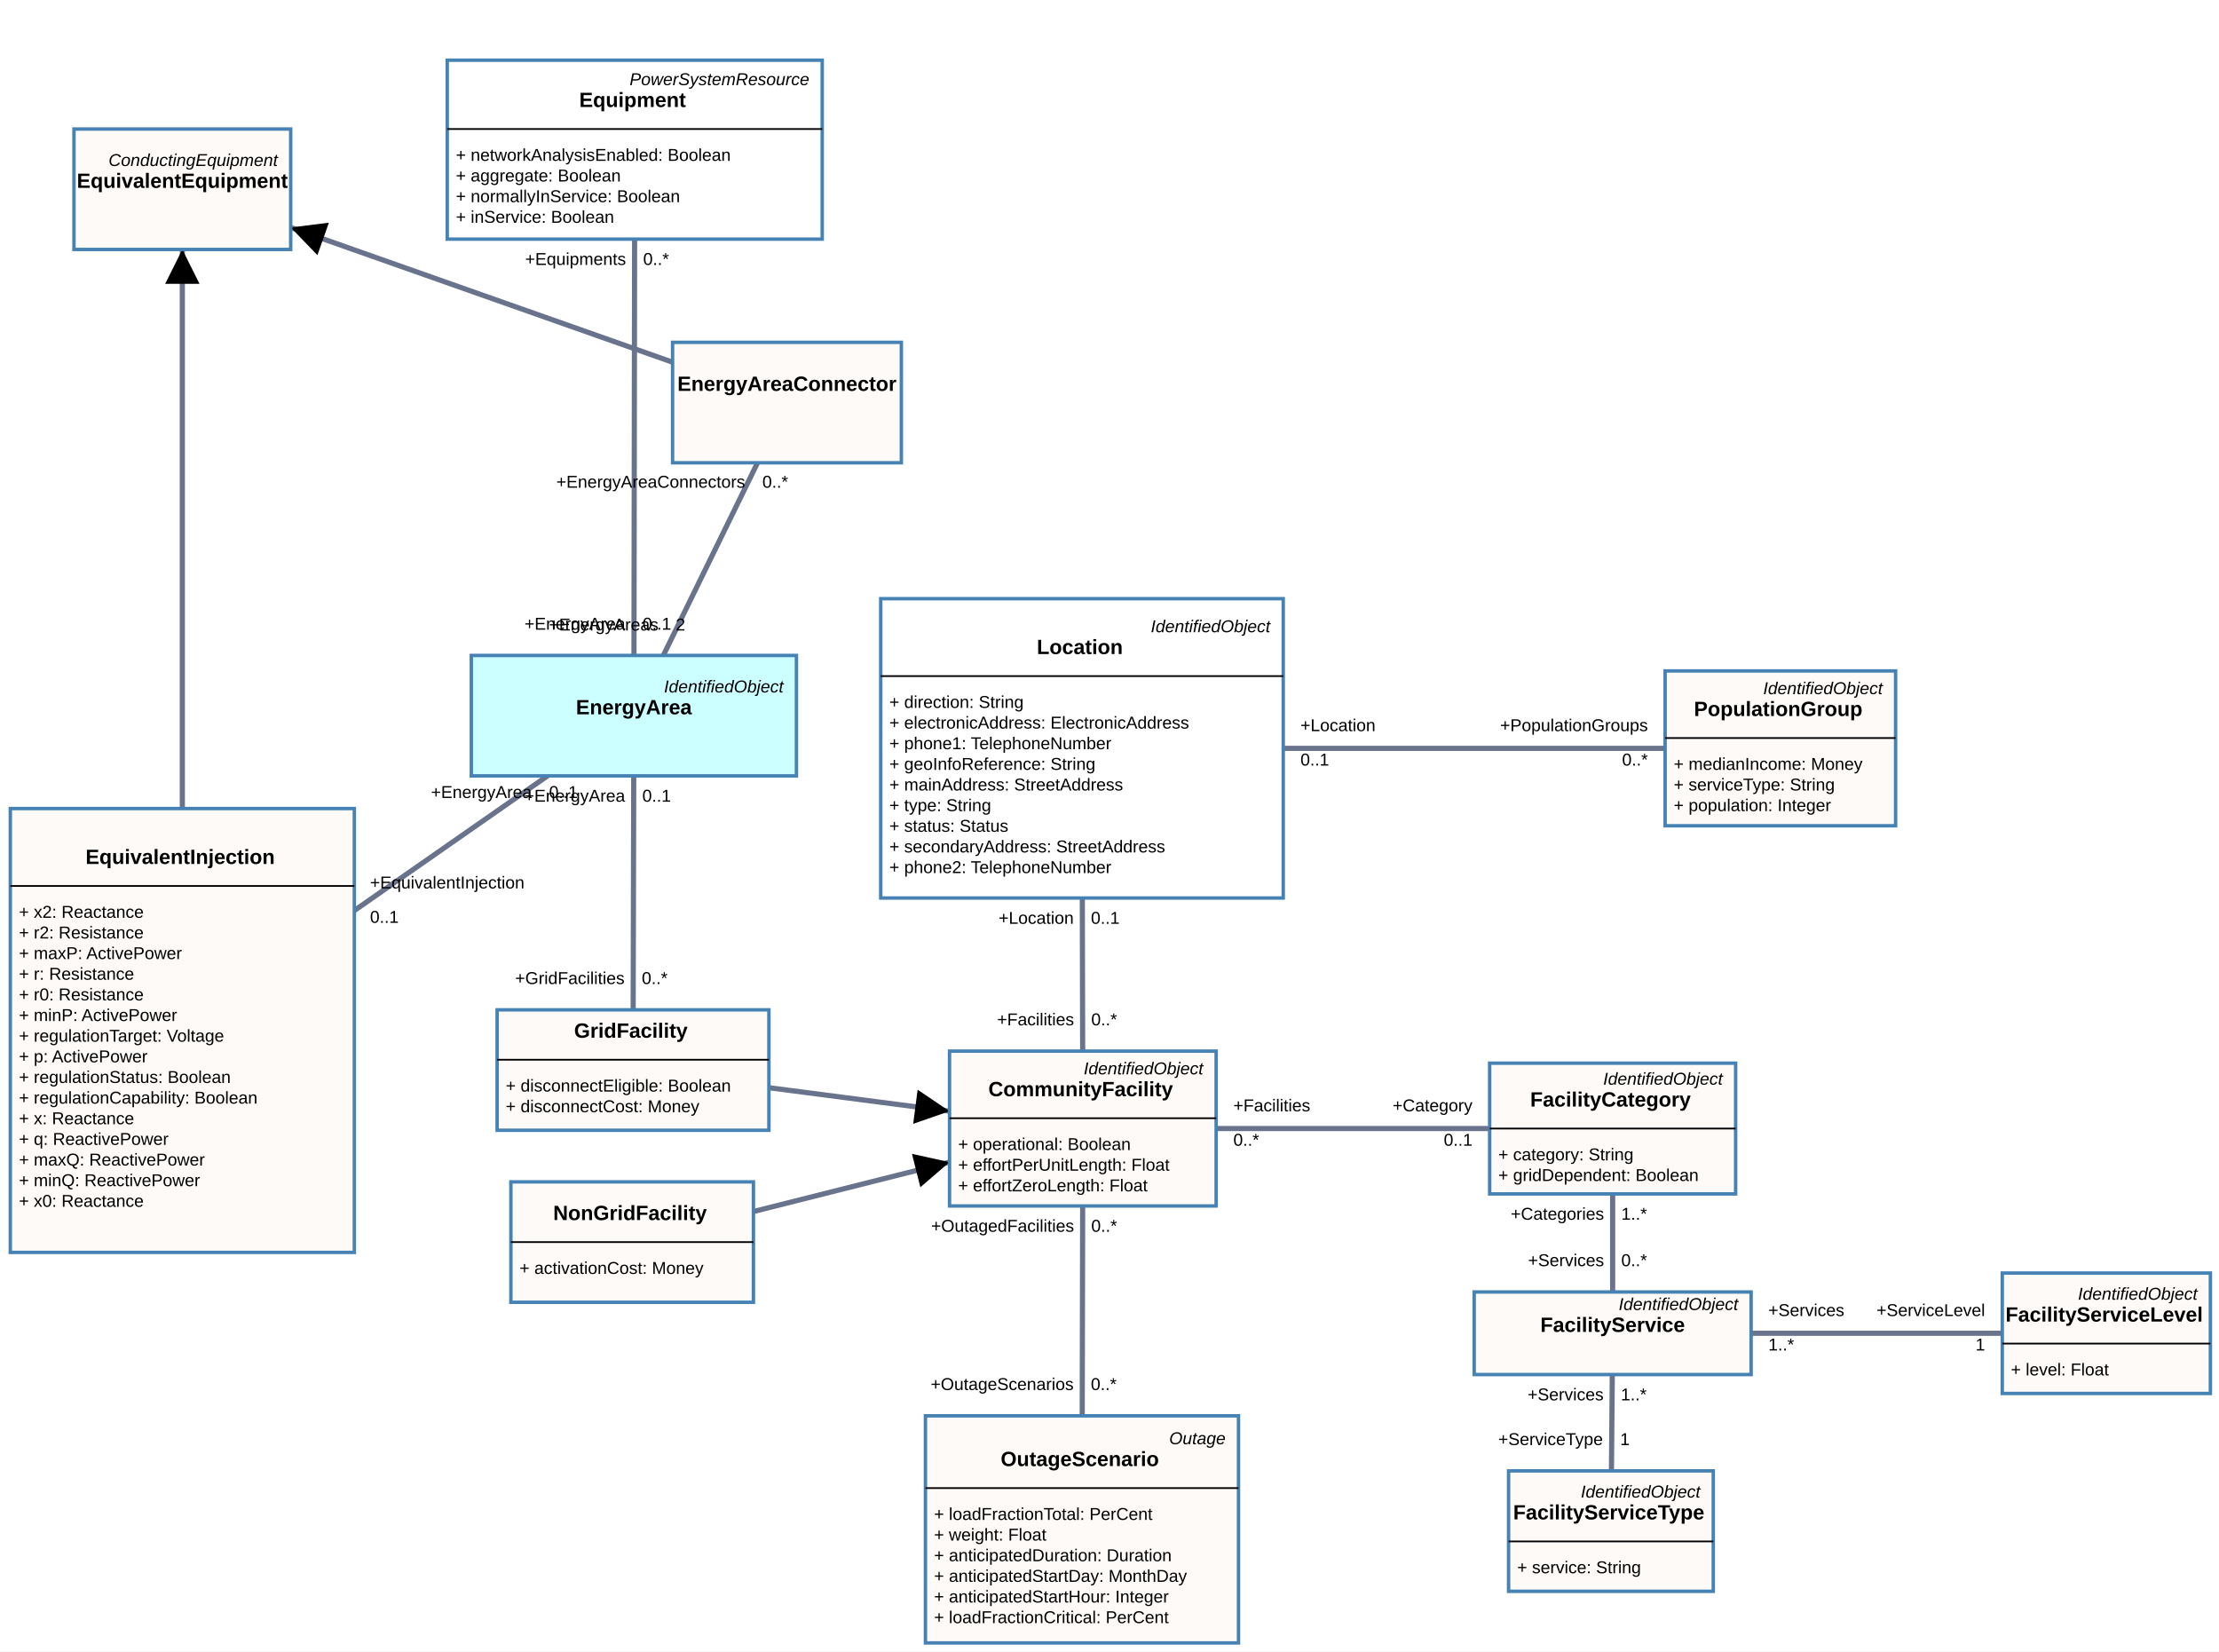
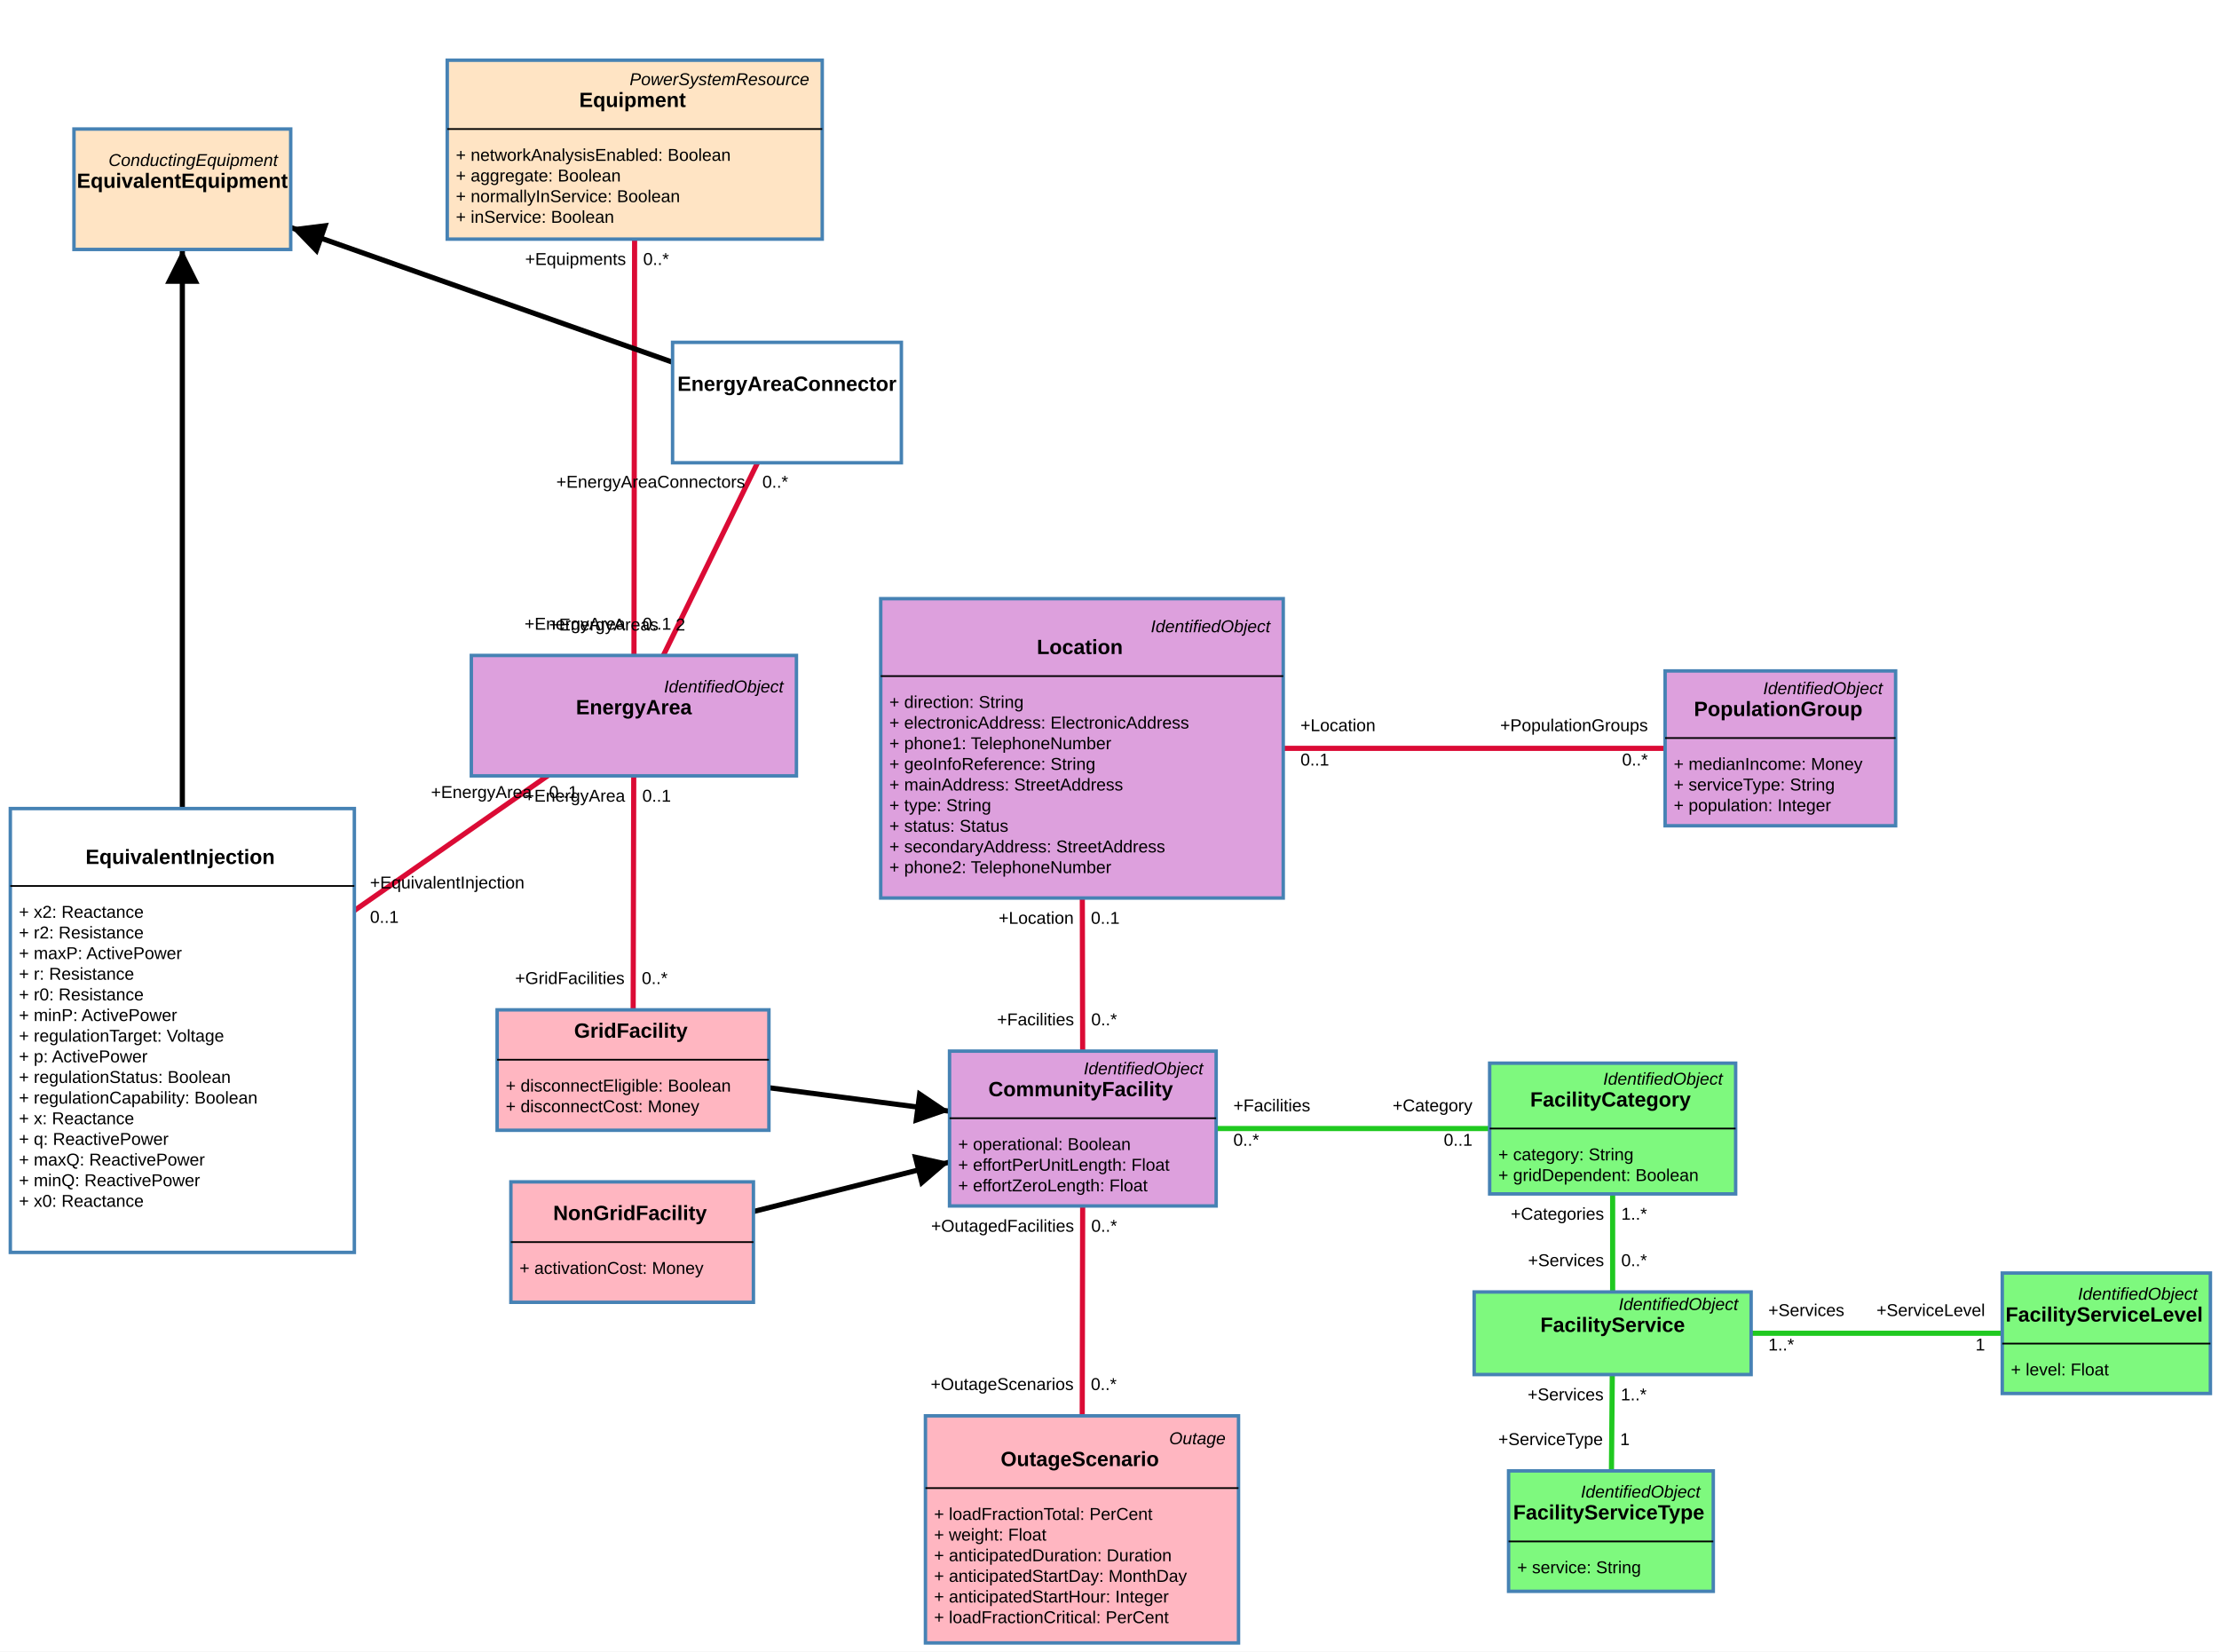
<svg xmlns="http://www.w3.org/2000/svg" width="1290" height="960" style="-webkit-tap-highlight-color: rgba(0, 0, 0, 0);">
  <rect width="100%" height="100%" fill="white" />
  <g class="zoom-group">
    <defs>
      <marker id="arrowhead" viewBox="-0 -5 10 10" refX="5" refY="0" orient="auto" markerWidth="10" markerHeight="10" xoverflow="visible">
        <path d="M 0,-5 L 10 ,0 L 0,5" fill="black" style="stroke: none;" />
      </marker>
    </defs>
-     <line class="link" x1="106" y1="599" x2="106" y2="110" stroke="#69738c" stroke-width="3" marker-end="url(#arrowhead)" />
-     <line class="link" x1="367.5" y1="722" x2="629.5" y2="656" stroke="#69738c" stroke-width="3" marker-end="url(#arrowhead)" />
-     <line class="link" x1="368" y1="622" x2="629.5" y2="656" stroke="#69738c" stroke-width="3" marker-end="url(#arrowhead)" />
-     <line class="link" x1="629" y1="435" x2="629.5" y2="656" stroke="#69738c" stroke-width="3" />
-     <line class="link" x1="1035" y1="435" x2="629" y2="435" stroke="#69738c" stroke-width="3" />
-     <line class="link" x1="629.5" y1="656" x2="937.5" y2="656" stroke="#69738c" stroke-width="3" />
-     <line class="link" x1="629" y1="889" x2="629.5" y2="656" stroke="#69738c" stroke-width="3" />
-     <line class="link" x1="937.5" y1="775" x2="937.5" y2="656" stroke="#69738c" stroke-width="3" />
-     <line class="link" x1="937.5" y1="775" x2="936.5" y2="890" stroke="#69738c" stroke-width="3" />
-     <line class="link" x1="1224.5" y1="775" x2="937.5" y2="775" stroke="#69738c" stroke-width="3" />
-     <line class="link" x1="368" y1="622" x2="368.5" y2="416" stroke="#69738c" stroke-width="3" />
-     <line class="link" x1="368.5" y1="416" x2="457.5" y2="234" stroke="#69738c" stroke-width="3" />
-     <line class="link" x1="368.5" y1="416" x2="369" y2="87" stroke="#69738c" stroke-width="3" />
-     <line class="link" x1="368.5" y1="416" x2="106" y2="599" stroke="#69738c" stroke-width="3" />
-     <line class="link" x1="457.5" y1="234" x2="106" y2="110" stroke="#69738c" stroke-width="3" marker-end="url(#arrowhead)" />
-     <line class="arrow" x2="106" y2="155" x1="106" y1="599" stroke="#69738c" stroke-width="2" marker-end="url(#arrowhead)" />
-     <line class="arrow" x2="542.303" y2="677.966" x1="367.5" y1="722" stroke="#69738c" stroke-width="2" marker-end="url(#arrowhead)" />
-     <line class="arrow" x2="542.083" y2="644.634" x1="368" y1="622" stroke="#69738c" stroke-width="2" marker-end="url(#arrowhead)" />
-     <line class="arrow" x2="178.43" y2="135.552" x1="457.5" y1="234" stroke="#69738c" stroke-width="2" marker-end="url(#arrowhead)" />
+     <line class="link" x1="106" y1="599" x2="106" y2="110" stroke="#000000" stroke-width="3" marker-end="url(#arrowhead)" />
+     <line class="link" x1="367.5" y1="722" x2="629.5" y2="656" stroke="#000000" stroke-width="3" marker-end="url(#arrowhead)" />
+     <line class="link" x1="368" y1="622" x2="629.5" y2="656" stroke="#000000" stroke-width="3" marker-end="url(#arrowhead)" />
+     <line class="link" x1="629" y1="435" x2="629.5" y2="656" stroke="#DB0B35" stroke-width="3" />
+     <line class="link" x1="1035" y1="435" x2="629" y2="435" stroke="#DB0B35" stroke-width="3" />
+     <line class="link" x1="629.5" y1="656" x2="937.5" y2="656" stroke="#20C920" stroke-width="3" />
+     <line class="link" x1="629" y1="889" x2="629.5" y2="656" stroke="#DB0B35" stroke-width="3" />
+     <line class="link" x1="937.5" y1="775" x2="937.5" y2="656" stroke="#20C920" stroke-width="3" />
+     <line class="link" x1="937.5" y1="775" x2="936.5" y2="890" stroke="#20C920" stroke-width="3" />
+     <line class="link" x1="1224.5" y1="775" x2="937.5" y2="775" stroke="#20C920" stroke-width="3" />
+     <line class="link" x1="368" y1="622" x2="368.5" y2="416" stroke="#DB0B35" stroke-width="3" />
+     <line class="link" x1="368.5" y1="416" x2="457.5" y2="234" stroke="#DB0B35" stroke-width="3" />
+     <line class="link" x1="368.5" y1="416" x2="369" y2="87" stroke="#DB0B35" stroke-width="3" />
+     <line class="link" x1="368.5" y1="416" x2="106" y2="599" stroke="#DB0B35" stroke-width="3" />
+     <line class="link" x1="457.5" y1="234" x2="106" y2="110" stroke="#000000" stroke-width="3" marker-end="url(#arrowhead)" />
+     <line class="arrow" x2="106" y2="155" x1="106" y1="599" stroke="#000000" stroke-width="2" marker-end="url(#arrowhead)" />
+     <line class="arrow" x2="542.303" y2="677.966" x1="367.5" y1="722" stroke="#000000" stroke-width="2" marker-end="url(#arrowhead)" />
+     <line class="arrow" x2="542.083" y2="644.634" x1="368" y1="622" stroke="#000000" stroke-width="2" marker-end="url(#arrowhead)" />
+     <line class="arrow" x2="178.43" y2="135.552" x1="457.5" y1="234" stroke="#000000" stroke-width="2" marker-end="url(#arrowhead)" />
    <g class="draggable" transform="translate(260, 35)">
-       <rect class="box" width="218" height="104" style="fill: #ffffff; stroke: steelblue; stroke-width: 2px; cursor: move;" />
+       <rect class="box" width="218" height="104" style="fill: #FFE4C4; stroke: steelblue; stroke-width: 2px; cursor: move;" />
      <text x="0" y="0" text-anchor="start" font-size="10px">
        <tspan x="213" y="11" dy=".35em" text-anchor="end" style="font-family: Arial, sans-serif; font-weight: 400; font-style: italic; fill: black; font-size: 10px; pointer-events: none;">PowerSystemResource</tspan>
        <tspan x="109" y="23" dy=".35em" text-anchor="middle" style="font-family: Arial, sans-serif; font-weight: 700; font-style: normal; fill: black; font-size: 12px; pointer-events: none;">Equipment</tspan>
        <tspan x="5" y="55" dy=".35em" text-anchor="start" style="font-family: Arial, sans-serif; font-weight: 400; font-style: normal; fill: black; font-size: 10px; pointer-events: none;">+   networkAnalysisEnabled: Boolean</tspan>
        <tspan x="5" y="67" dy=".35em" text-anchor="start" style="font-family: Arial, sans-serif; font-weight: 400; font-style: normal; fill: black; font-size: 10px; pointer-events: none;">+   aggregate: Boolean</tspan>
        <tspan x="5" y="79" dy=".35em" text-anchor="start" style="font-family: Arial, sans-serif; font-weight: 400; font-style: normal; fill: black; font-size: 10px; pointer-events: none;">+   normallyInService: Boolean</tspan>
        <tspan x="5" y="91" dy=".35em" text-anchor="start" style="font-family: Arial, sans-serif; font-weight: 400; font-style: normal; fill: black; font-size: 10px; pointer-events: none;">+   inService: Boolean</tspan>
      </text>
      <line x1="0" x2="218" y1="40" y2="40" stroke="black" stroke-width="1" />
    </g>
    <g class="draggable" transform="translate(274, 381)">
-       <rect class="box" width="189" height="70" style="fill: #ccffff; stroke: steelblue; stroke-width: 2px; cursor: move;" />
+       <rect class="box" width="189" height="70" style="fill: #DDA0DD; stroke: steelblue; stroke-width: 2px; cursor: move;" />
      <text x="0" y="0" text-anchor="start" font-size="10px">
        <tspan x="184" y="18" dy=".35em" text-anchor="end" style="font-family: Arial, sans-serif; font-weight: 400; font-style: italic; fill: black; font-size: 10px; pointer-events: none;">IdentifiedObject</tspan>
        <tspan x="94.5" y="30" dy=".35em" text-anchor="middle" style="font-family: Arial, sans-serif; font-weight: 700; font-style: normal; fill: black; font-size: 12px; pointer-events: none;">EnergyArea</tspan>
      </text>
    </g>
    <g class="draggable" transform="translate(43, 75)">
-       <rect class="box" width="126" height="70" style="fill: #fdfaf7; stroke: steelblue; stroke-width: 2px; cursor: move;" />
+       <rect class="box" width="126" height="70" style="fill: #FFE4C4; stroke: steelblue; stroke-width: 2px; cursor: move;" />
      <text x="0" y="0" text-anchor="start" font-size="10px">
        <tspan x="121" y="18" dy=".35em" text-anchor="end" style="font-family: Arial, sans-serif; font-weight: 400; font-style: italic; fill: black; font-size: 10px; pointer-events: none;">ConductingEquipment</tspan>
        <tspan x="63" y="30" dy=".35em" text-anchor="middle" style="font-family: Arial, sans-serif; font-weight: 700; font-style: normal; fill: black; font-size: 12px; pointer-events: none;">EquivalentEquipment</tspan>
      </text>
    </g>
    <g class="draggable" transform="translate(6, 470)">
-       <rect class="box" width="200" height="258" style="fill: #fdfaf7; stroke: steelblue; stroke-width: 2px; cursor: move;" />
+       <rect class="box" width="200" height="258" style="fill: #FFFFFF; stroke: steelblue; stroke-width: 2px; cursor: move;" />
      <text x="0" y="0" text-anchor="start" font-size="10px">
        <tspan x="100" y="28" dy=".35em" text-anchor="middle" style="font-family: Arial, sans-serif; font-weight: 700; font-style: normal; fill: black; font-size: 12px; pointer-events: none;">EquivalentInjection</tspan>
        <tspan x="5" y="60" dy=".35em" text-anchor="start" style="font-family: Arial, sans-serif; font-weight: 400; font-style: normal; fill: black; font-size: 10px; pointer-events: none;">+   x2: Reactance</tspan>
        <tspan x="5" y="72" dy=".35em" text-anchor="start" style="font-family: Arial, sans-serif; font-weight: 400; font-style: normal; fill: black; font-size: 10px; pointer-events: none;">+   r2: Resistance</tspan>
        <tspan x="5" y="84" dy=".35em" text-anchor="start" style="font-family: Arial, sans-serif; font-weight: 400; font-style: normal; fill: black; font-size: 10px; pointer-events: none;">+   maxP: ActivePower</tspan>
        <tspan x="5" y="96" dy=".35em" text-anchor="start" style="font-family: Arial, sans-serif; font-weight: 400; font-style: normal; fill: black; font-size: 10px; pointer-events: none;">+   r: Resistance</tspan>
        <tspan x="5" y="108" dy=".35em" text-anchor="start" style="font-family: Arial, sans-serif; font-weight: 400; font-style: normal; fill: black; font-size: 10px; pointer-events: none;">+   r0: Resistance</tspan>
        <tspan x="5" y="120" dy=".35em" text-anchor="start" style="font-family: Arial, sans-serif; font-weight: 400; font-style: normal; fill: black; font-size: 10px; pointer-events: none;">+   minP: ActivePower</tspan>
        <tspan x="5" y="132" dy=".35em" text-anchor="start" style="font-family: Arial, sans-serif; font-weight: 400; font-style: normal; fill: black; font-size: 10px; pointer-events: none;">+   regulationTarget: Voltage</tspan>
        <tspan x="5" y="144" dy=".35em" text-anchor="start" style="font-family: Arial, sans-serif; font-weight: 400; font-style: normal; fill: black; font-size: 10px; pointer-events: none;">+   p: ActivePower</tspan>
        <tspan x="5" y="156" dy=".35em" text-anchor="start" style="font-family: Arial, sans-serif; font-weight: 400; font-style: normal; fill: black; font-size: 10px; pointer-events: none;">+   regulationStatus: Boolean</tspan>
        <tspan x="5" y="168" dy=".35em" text-anchor="start" style="font-family: Arial, sans-serif; font-weight: 400; font-style: normal; fill: black; font-size: 10px; pointer-events: none;">+   regulationCapability: Boolean</tspan>
        <tspan x="5" y="180" dy=".35em" text-anchor="start" style="font-family: Arial, sans-serif; font-weight: 400; font-style: normal; fill: black; font-size: 10px; pointer-events: none;">+   x: Reactance</tspan>
        <tspan x="5" y="192" dy=".35em" text-anchor="start" style="font-family: Arial, sans-serif; font-weight: 400; font-style: normal; fill: black; font-size: 10px; pointer-events: none;">+   q: ReactivePower</tspan>
        <tspan x="5" y="204" dy=".35em" text-anchor="start" style="font-family: Arial, sans-serif; font-weight: 400; font-style: normal; fill: black; font-size: 10px; pointer-events: none;">+   maxQ: ReactivePower</tspan>
        <tspan x="5" y="216" dy=".35em" text-anchor="start" style="font-family: Arial, sans-serif; font-weight: 400; font-style: normal; fill: black; font-size: 10px; pointer-events: none;">+   minQ: ReactivePower</tspan>
        <tspan x="5" y="228" dy=".35em" text-anchor="start" style="font-family: Arial, sans-serif; font-weight: 400; font-style: normal; fill: black; font-size: 10px; pointer-events: none;">+   x0: Reactance</tspan>
      </text>
      <line x1="0" x2="200" y1="45" y2="45" stroke="black" stroke-width="1" />
    </g>
    <g class="draggable" transform="translate(512, 348)">
-       <rect class="box" width="234" height="174" style="fill: #ffffff; stroke: steelblue; stroke-width: 2px; cursor: move;" />
+       <rect class="box" width="234" height="174" style="fill: #DDA0DD; stroke: steelblue; stroke-width: 2px; cursor: move;" />
      <text x="0" y="0" text-anchor="start" font-size="10px">
        <tspan x="229" y="16" dy=".35em" text-anchor="end" style="font-family: Arial, sans-serif; font-weight: 400; font-style: italic; fill: black; font-size: 10px; pointer-events: none;">IdentifiedObject</tspan>
        <tspan x="117" y="28" dy=".35em" text-anchor="middle" style="font-family: Arial, sans-serif; font-weight: 700; font-style: normal; fill: black; font-size: 12px; pointer-events: none;">Location</tspan>
        <tspan x="5" y="60" dy=".35em" text-anchor="start" style="font-family: Arial, sans-serif; font-weight: 400; font-style: normal; fill: black; font-size: 10px; pointer-events: none;">+   direction: String</tspan>
        <tspan x="5" y="72" dy=".35em" text-anchor="start" style="font-family: Arial, sans-serif; font-weight: 400; font-style: normal; fill: black; font-size: 10px; pointer-events: none;">+   electronicAddress: ElectronicAddress</tspan>
        <tspan x="5" y="84" dy=".35em" text-anchor="start" style="font-family: Arial, sans-serif; font-weight: 400; font-style: normal; fill: black; font-size: 10px; pointer-events: none;">+   phone1: TelephoneNumber</tspan>
        <tspan x="5" y="96" dy=".35em" text-anchor="start" style="font-family: Arial, sans-serif; font-weight: 400; font-style: normal; fill: black; font-size: 10px; pointer-events: none;">+   geoInfoReference: String</tspan>
        <tspan x="5" y="108" dy=".35em" text-anchor="start" style="font-family: Arial, sans-serif; font-weight: 400; font-style: normal; fill: black; font-size: 10px; pointer-events: none;">+   mainAddress: StreetAddress</tspan>
        <tspan x="5" y="120" dy=".35em" text-anchor="start" style="font-family: Arial, sans-serif; font-weight: 400; font-style: normal; fill: black; font-size: 10px; pointer-events: none;">+   type: String</tspan>
        <tspan x="5" y="132" dy=".35em" text-anchor="start" style="font-family: Arial, sans-serif; font-weight: 400; font-style: normal; fill: black; font-size: 10px; pointer-events: none;">+   status: Status</tspan>
        <tspan x="5" y="144" dy=".35em" text-anchor="start" style="font-family: Arial, sans-serif; font-weight: 400; font-style: normal; fill: black; font-size: 10px; pointer-events: none;">+   secondaryAddress: StreetAddress</tspan>
        <tspan x="5" y="156" dy=".35em" text-anchor="start" style="font-family: Arial, sans-serif; font-weight: 400; font-style: normal; fill: black; font-size: 10px; pointer-events: none;">+   phone2: TelephoneNumber</tspan>
      </text>
      <line x1="0" x2="234" y1="45" y2="45" stroke="black" stroke-width="1" />
    </g>
    <g class="draggable" transform="translate(538, 823)">
-       <rect class="box" width="182" height="132" style="fill: #fdfaf7; stroke: steelblue; stroke-width: 2px; cursor: move;" />
+       <rect class="box" width="182" height="132" style="fill: #FFB6C1; stroke: steelblue; stroke-width: 2px; cursor: move;" />
      <text x="0" y="0" text-anchor="start" font-size="10px">
        <tspan x="177" y="13" dy=".35em" text-anchor="end" style="font-family: Arial, sans-serif; font-weight: 400; font-style: italic; fill: black; font-size: 10px; pointer-events: none;">Outage</tspan>
        <tspan x="91" y="25" dy=".35em" text-anchor="middle" style="font-family: Arial, sans-serif; font-weight: 700; font-style: normal; fill: black; font-size: 12px; pointer-events: none;">OutageScenario</tspan>
        <tspan x="5" y="57" dy=".35em" text-anchor="start" style="font-family: Arial, sans-serif; font-weight: 400; font-style: normal; fill: black; font-size: 10px; pointer-events: none;">+   loadFractionTotal: PerCent</tspan>
        <tspan x="5" y="69" dy=".35em" text-anchor="start" style="font-family: Arial, sans-serif; font-weight: 400; font-style: normal; fill: black; font-size: 10px; pointer-events: none;">+   weight: Float</tspan>
        <tspan x="5" y="81" dy=".35em" text-anchor="start" style="font-family: Arial, sans-serif; font-weight: 400; font-style: normal; fill: black; font-size: 10px; pointer-events: none;">+   anticipatedDuration: Duration</tspan>
        <tspan x="5" y="93" dy=".35em" text-anchor="start" style="font-family: Arial, sans-serif; font-weight: 400; font-style: normal; fill: black; font-size: 10px; pointer-events: none;">+   anticipatedStartDay: MonthDay</tspan>
        <tspan x="5" y="105" dy=".35em" text-anchor="start" style="font-family: Arial, sans-serif; font-weight: 400; font-style: normal; fill: black; font-size: 10px; pointer-events: none;">+   anticipatedStartHour: Integer</tspan>
        <tspan x="5" y="117" dy=".35em" text-anchor="start" style="font-family: Arial, sans-serif; font-weight: 400; font-style: normal; fill: black; font-size: 10px; pointer-events: none;">+   loadFractionCritical: PerCent</tspan>
      </text>
      <line x1="0" x2="182" y1="42" y2="42" stroke="black" stroke-width="1" />
    </g>
    <g class="draggable" transform="translate(866, 618)">
-       <rect class="box" width="143" height="76" style="fill: #fdfaf7; stroke: steelblue; stroke-width: 2px; cursor: move;" />
+       <rect class="box" width="143" height="76" style="fill: #7EF97E; stroke: steelblue; stroke-width: 2px; cursor: move;" />
      <text x="0" y="0" text-anchor="start" font-size="10px">
        <tspan x="138" y="9" dy=".35em" text-anchor="end" style="font-family: Arial, sans-serif; font-weight: 400; font-style: italic; fill: black; font-size: 10px; pointer-events: none;">IdentifiedObject</tspan>
        <tspan x="71.5" y="21" dy=".35em" text-anchor="middle" style="font-family: Arial, sans-serif; font-weight: 700; font-style: normal; fill: black; font-size: 12px; pointer-events: none;">FacilityCategory</tspan>
        <tspan x="5" y="53" dy=".35em" text-anchor="start" style="font-family: Arial, sans-serif; font-weight: 400; font-style: normal; fill: black; font-size: 10px; pointer-events: none;">+   category: String</tspan>
        <tspan x="5" y="65" dy=".35em" text-anchor="start" style="font-family: Arial, sans-serif; font-weight: 400; font-style: normal; fill: black; font-size: 10px; pointer-events: none;">+   gridDependent: Boolean</tspan>
      </text>
      <line x1="0" x2="143" y1="38" y2="38" stroke="black" stroke-width="1" />
    </g>
    <g class="draggable" transform="translate(552, 611)">
-       <rect class="box" width="155" height="90" style="fill: #fdfaf7; stroke: steelblue; stroke-width: 2px; cursor: move;" />
+       <rect class="box" width="155" height="90" style="fill: #DDA0DD; stroke: steelblue; stroke-width: 2px; cursor: move;" />
      <text x="0" y="0" text-anchor="start" font-size="10px">
        <tspan x="150" y="10" dy=".35em" text-anchor="end" style="font-family: Arial, sans-serif; font-weight: 400; font-style: italic; fill: black; font-size: 10px; pointer-events: none;">IdentifiedObject</tspan>
        <tspan x="77.5" y="22" dy=".35em" text-anchor="middle" style="font-family: Arial, sans-serif; font-weight: 700; font-style: normal; fill: black; font-size: 12px; pointer-events: none;">CommunityFacility</tspan>
        <tspan x="5" y="54" dy=".35em" text-anchor="start" style="font-family: Arial, sans-serif; font-weight: 400; font-style: normal; fill: black; font-size: 10px; pointer-events: none;">+   operational: Boolean</tspan>
        <tspan x="5" y="66" dy=".35em" text-anchor="start" style="font-family: Arial, sans-serif; font-weight: 400; font-style: normal; fill: black; font-size: 10px; pointer-events: none;">+   effortPerUnitLength: Float</tspan>
        <tspan x="5" y="78" dy=".35em" text-anchor="start" style="font-family: Arial, sans-serif; font-weight: 400; font-style: normal; fill: black; font-size: 10px; pointer-events: none;">+   effortZeroLength: Float</tspan>
      </text>
      <line x1="0" x2="155" y1="39" y2="39" stroke="black" stroke-width="1" />
    </g>
    <g class="draggable" transform="translate(289, 587)">
-       <rect class="box" width="158" height="70" style="fill: #fdfaf7; stroke: steelblue; stroke-width: 2px; cursor: move;" />
+       <rect class="box" width="158" height="70" style="fill: #FFB6C1; stroke: steelblue; stroke-width: 2px; cursor: move;" />
      <text x="0" y="0" text-anchor="start" font-size="10px">
        <tspan x="79" y="12" dy=".35em" text-anchor="middle" style="font-family: Arial, sans-serif; font-weight: 700; font-style: normal; fill: black; font-size: 12px; pointer-events: none;">GridFacility</tspan>
        <tspan x="5" y="44" dy=".35em" text-anchor="start" style="font-family: Arial, sans-serif; font-weight: 400; font-style: normal; fill: black; font-size: 10px; pointer-events: none;">+   disconnectEligible: Boolean</tspan>
        <tspan x="5" y="56" dy=".35em" text-anchor="start" style="font-family: Arial, sans-serif; font-weight: 400; font-style: normal; fill: black; font-size: 10px; pointer-events: none;">+   disconnectCost: Money</tspan>
      </text>
      <line x1="0" x2="158" y1="29" y2="29" stroke="black" stroke-width="1" />
    </g>
    <g class="draggable" transform="translate(297, 687)">
-       <rect class="box" width="141" height="70" style="fill: #fdfaf7; stroke: steelblue; stroke-width: 2px; cursor: move;" />
+       <rect class="box" width="141" height="70" style="fill: #FFB6C1; stroke: steelblue; stroke-width: 2px; cursor: move;" />
      <text x="0" y="0" text-anchor="start" font-size="10px">
        <tspan x="70.5" y="18" dy=".35em" text-anchor="middle" style="font-family: Arial, sans-serif; font-weight: 700; font-style: normal; fill: black; font-size: 12px; pointer-events: none;">NonGridFacility</tspan>
        <tspan x="5" y="50" dy=".35em" text-anchor="start" style="font-family: Arial, sans-serif; font-weight: 400; font-style: normal; fill: black; font-size: 10px; pointer-events: none;">+   activationCost: Money</tspan>
      </text>
      <line x1="0" x2="141" y1="35" y2="35" stroke="black" stroke-width="1" />
    </g>
    <g class="draggable" transform="translate(857, 751)">
-       <rect class="box" width="161" height="48" style="fill: #fdfaf7; stroke: steelblue; stroke-width: 2px; cursor: move;" />
+       <rect class="box" width="161" height="48" style="fill: #7EF97E; stroke: steelblue; stroke-width: 2px; cursor: move;" />
      <text x="0" y="0" text-anchor="start" font-size="10px">
        <tspan x="156" y="7" dy=".35em" text-anchor="end" style="font-family: Arial, sans-serif; font-weight: 400; font-style: italic; fill: black; font-size: 10px; pointer-events: none;">IdentifiedObject</tspan>
        <tspan x="80.5" y="19" dy=".35em" text-anchor="middle" style="font-family: Arial, sans-serif; font-weight: 700; font-style: normal; fill: black; font-size: 12px; pointer-events: none;">FacilityService</tspan>
      </text>
    </g>
    <g class="draggable" transform="translate(1164, 740)">
-       <rect class="box" width="121" height="70" style="fill: #fdfaf7; stroke: steelblue; stroke-width: 2px; cursor: move;" />
+       <rect class="box" width="121" height="70" style="fill: #7EF97E; stroke: steelblue; stroke-width: 2px; cursor: move;" />
      <text x="0" y="0" text-anchor="start" font-size="10px">
        <tspan x="116" y="12" dy=".35em" text-anchor="end" style="font-family: Arial, sans-serif; font-weight: 400; font-style: italic; fill: black; font-size: 10px; pointer-events: none;">IdentifiedObject</tspan>
        <tspan x="60.5" y="24" dy=".35em" text-anchor="middle" style="font-family: Arial, sans-serif; font-weight: 700; font-style: normal; fill: black; font-size: 12px; pointer-events: none;">FacilityServiceLevel</tspan>
        <tspan x="5" y="56" dy=".35em" text-anchor="start" style="font-family: Arial, sans-serif; font-weight: 400; font-style: normal; fill: black; font-size: 10px; pointer-events: none;">+   level: Float</tspan>
      </text>
      <line x1="0" x2="121" y1="41" y2="41" stroke="black" stroke-width="1" />
    </g>
    <g class="draggable" transform="translate(968, 390)">
-       <rect class="box" width="134" height="90" style="fill: #fdfaf7; stroke: steelblue; stroke-width: 2px; cursor: move;" />
+       <rect class="box" width="134" height="90" style="fill: #DDA0DD; stroke: steelblue; stroke-width: 2px; cursor: move;" />
      <text x="0" y="0" text-anchor="start" font-size="10px">
        <tspan x="129" y="10" dy=".35em" text-anchor="end" style="font-family: Arial, sans-serif; font-weight: 400; font-style: italic; fill: black; font-size: 10px; pointer-events: none;">IdentifiedObject</tspan>
        <tspan x="67" y="22" dy=".35em" text-anchor="middle" style="font-family: Arial, sans-serif; font-weight: 700; font-style: normal; fill: black; font-size: 12px; pointer-events: none;">PopulationGroup</tspan>
        <tspan x="5" y="54" dy=".35em" text-anchor="start" style="font-family: Arial, sans-serif; font-weight: 400; font-style: normal; fill: black; font-size: 10px; pointer-events: none;">+   medianIncome: Money</tspan>
        <tspan x="5" y="66" dy=".35em" text-anchor="start" style="font-family: Arial, sans-serif; font-weight: 400; font-style: normal; fill: black; font-size: 10px; pointer-events: none;">+   serviceType: String</tspan>
        <tspan x="5" y="78" dy=".35em" text-anchor="start" style="font-family: Arial, sans-serif; font-weight: 400; font-style: normal; fill: black; font-size: 10px; pointer-events: none;">+   population: Integer</tspan>
      </text>
      <line x1="0" x2="134" y1="39" y2="39" stroke="black" stroke-width="1" />
    </g>
    <g class="draggable" transform="translate(877, 855)">
-       <rect class="box" width="119" height="70" style="fill: #fdfaf7; stroke: steelblue; stroke-width: 2px; cursor: move;" />
+       <rect class="box" width="119" height="70" style="fill: #7EF97E; stroke: steelblue; stroke-width: 2px; cursor: move;" />
      <text x="0" y="0" text-anchor="start" font-size="10px">
        <tspan x="114" y="12" dy=".35em" text-anchor="end" style="font-family: Arial, sans-serif; font-weight: 400; font-style: italic; fill: black; font-size: 10px; pointer-events: none;">IdentifiedObject</tspan>
        <tspan x="59.5" y="24" dy=".35em" text-anchor="middle" style="font-family: Arial, sans-serif; font-weight: 700; font-style: normal; fill: black; font-size: 12px; pointer-events: none;">FacilityServiceType</tspan>
        <tspan x="5" y="56" dy=".35em" text-anchor="start" style="font-family: Arial, sans-serif; font-weight: 400; font-style: normal; fill: black; font-size: 10px; pointer-events: none;">+   service: String</tspan>
      </text>
      <line x1="0" x2="119" y1="41" y2="41" stroke="black" stroke-width="1" />
    </g>
    <g class="draggable" transform="translate(391, 199)">
-       <rect class="box" width="133" height="70" style="fill: #fdfaf7; stroke: steelblue; stroke-width: 2px; cursor: move;" />
+       <rect class="box" width="133" height="70" style="fill: #FFFFFF; stroke: steelblue; stroke-width: 2px; cursor: move;" />
      <text x="0" y="0" text-anchor="start" font-size="10px">
        <tspan x="66.5" y="24" dy=".35em" text-anchor="middle" style="font-family: Arial, sans-serif; font-weight: 700; font-style: normal; fill: black; font-size: 12px; pointer-events: none;">EnergyAreaConnector</tspan>
      </text>
    </g>
    <text class="link-text-start-top" x="101" y="465" text-anchor="end" dy="-1em" style="font-family: Arial, sans-serif; font-size: 10px; fill: black;" />
    <text class="link-text-start-top" x="447.849" y="703.019" text-anchor="start" dy="-1em" style="font-family: Arial, sans-serif; font-size: 10px; fill: black;" />
    <text class="link-text-start-top" x="456.958" y="632.916" text-anchor="start" dy="-1em" style="font-family: Arial, sans-serif; font-size: 10px; fill: black;" />
    <text class="link-text-start-top" x="624.208" y="527" text-anchor="end" dy="1em" style="font-family: Arial, sans-serif; font-size: 10px; fill: black;">+Location</text>
    <text class="link-text-start-top" x="958" y="435" text-anchor="end" dy="-1em" style="font-family: Arial, sans-serif; font-size: 10px; fill: black;">+PopulationGroups</text>
    <text class="link-text-start-top" x="717" y="656" text-anchor="start" dy="-1em" style="font-family: Arial, sans-serif; font-size: 10px; fill: black;">+Facilities</text>
    <text class="link-text-start-top" x="624.152" y="818" text-anchor="end" dy="-1em" style="font-family: Arial, sans-serif; font-size: 10px; fill: black;">+OutageScenarios</text>
    <text class="link-text-start-top" x="932.5" y="746" text-anchor="end" dy="-1em" style="font-family: Arial, sans-serif; font-size: 10px; fill: black;">+Services</text>
    <text class="link-text-start-top" x="932.248" y="804" text-anchor="end" dy="1em" style="font-family: Arial, sans-serif; font-size: 10px; fill: black;">+Services</text>
    <text class="link-text-start-top" x="1154" y="775" text-anchor="end" dy="-1em" style="font-family: Arial, sans-serif; font-size: 10px; fill: black;">+ServiceLevel</text>
    <text class="link-text-start-top" x="363.097" y="582" text-anchor="end" dy="-1em" style="font-family: Arial, sans-serif; font-size: 10px; fill: black;">+GridFacilities</text>
    <text class="link-text-start-top" x="382.812" y="376.508" text-anchor="end" dy="-1em" style="font-family: Arial, sans-serif; font-size: 10px; fill: black;">+EnergyAreas</text>
    <text class="link-text-start-top" x="363.561" y="376" text-anchor="end" dy="-1em" style="font-family: Arial, sans-serif; font-size: 10px; fill: black;">+EnergyArea</text>
    <text class="link-text-start-top" x="309.193" y="453.859" text-anchor="end" dy="1em" style="font-family: Arial, sans-serif; font-size: 10px; fill: black;">+EnergyArea</text>
    <text class="link-text-start-top" x="381.285" y="208.877" text-anchor="end" dy="-1em" style="font-family: Arial, sans-serif; font-size: 10px; fill: black;" />
    <text class="link-text-start-btm" x="111" y="465" dy="-1em" text-anchor="start" style="font-family: Arial, sans-serif; font-size: 10px; fill: black;" />
    <text class="link-text-start-btm" x="447.849" y="703.019" dy="1em" text-anchor="start" style="font-family: Arial, sans-serif; font-size: 10px; fill: black;" />
    <text class="link-text-start-btm" x="456.958" y="632.916" dy="1em" text-anchor="start" style="font-family: Arial, sans-serif; font-size: 10px; fill: black;" />
    <text class="link-text-start-btm" x="634.208" y="527" dy="1em" text-anchor="start" style="font-family: Arial, sans-serif; font-size: 10px; fill: black;">0..1</text>
    <text class="link-text-start-btm" x="958" y="435" dy="1em" text-anchor="end" style="font-family: Arial, sans-serif; font-size: 10px; fill: black;">0..*</text>
    <text class="link-text-start-btm" x="717" y="656" dy="1em" text-anchor="start" style="font-family: Arial, sans-serif; font-size: 10px; fill: black;">0..*</text>
    <text class="link-text-start-btm" x="634.152" y="818" dy="-1em" text-anchor="start" style="font-family: Arial, sans-serif; font-size: 10px; fill: black;">0..*</text>
    <text class="link-text-start-btm" x="942.5" y="746" dy="-1em" text-anchor="start" style="font-family: Arial, sans-serif; font-size: 10px; fill: black;">0..*</text>
    <text class="link-text-start-btm" x="942.248" y="804" dy="1em" text-anchor="start" style="font-family: Arial, sans-serif; font-size: 10px; fill: black;">1..*</text>
    <text class="link-text-start-btm" x="1154" y="775" dy="1em" text-anchor="end" style="font-family: Arial, sans-serif; font-size: 10px; fill: black;">1</text>
    <text class="link-text-start-btm" x="373.097" y="582" dy="-1em" text-anchor="start" style="font-family: Arial, sans-serif; font-size: 10px; fill: black;">0..*</text>
    <text class="link-text-start-btm" x="392.812" y="376.508" dy="-1em" text-anchor="start" style="font-family: Arial, sans-serif; font-size: 10px; fill: black;">2</text>
    <text class="link-text-start-btm" x="373.561" y="376" dy="-1em" text-anchor="start" style="font-family: Arial, sans-serif; font-size: 10px; fill: black;">0..1</text>
    <text class="link-text-start-btm" x="319.193" y="453.859" dy="1em" text-anchor="start" style="font-family: Arial, sans-serif; font-size: 10px; fill: black;">0..1</text>
    <text class="link-text-start-btm" x="381.285" y="208.877" dy="1em" text-anchor="end" style="font-family: Arial, sans-serif; font-size: 10px; fill: black;" />
    <text class="link-text-end-top" x="101" y="150" dy="1em" text-anchor="end" style="font-family: Arial, sans-serif; font-size: 10px; fill: black;" />
    <text class="link-text-end-top" x="542.151" y="676.744" dy="-1em" text-anchor="end" style="font-family: Arial, sans-serif; font-size: 10px; fill: black;" />
    <text class="link-text-end-top" x="542.042" y="645.279" dy="-1em" text-anchor="end" style="font-family: Arial, sans-serif; font-size: 10px; fill: black;" />
    <text class="link-text-end-top" x="624.387" y="606" dy="-1em" text-anchor="end" style="font-family: Arial, sans-serif; font-size: 10px; fill: black;">+Facilities</text>
    <text class="link-text-end-top" x="756" y="435" dy="-1em" text-anchor="start" style="font-family: Arial, sans-serif; font-size: 10px; fill: black;">+Location</text>
    <text class="link-text-end-top" x="856" y="656" dy="-1em" text-anchor="end" style="font-family: Arial, sans-serif; font-size: 10px; fill: black;">+Category</text>
    <text class="link-text-end-top" x="624.393" y="706" dy="1em" text-anchor="end" style="font-family: Arial, sans-serif; font-size: 10px; fill: black;">+OutagedFacilities</text>
    <text class="link-text-end-top" x="932.5" y="699" dy="1em" text-anchor="end" style="font-family: Arial, sans-serif; font-size: 10px; fill: black;">+Categories</text>
    <text class="link-text-end-top" x="931.848" y="850" dy="-1em" text-anchor="end" style="font-family: Arial, sans-serif; font-size: 10px; fill: black;">+ServiceType</text>
    <text class="link-text-end-top" x="1028" y="775" dy="-1em" text-anchor="start" style="font-family: Arial, sans-serif; font-size: 10px; fill: black;">+Services</text>
    <text class="link-text-end-top" x="363.403" y="456" dy="1em" text-anchor="end" style="font-family: Arial, sans-serif; font-size: 10px; fill: black;">+EnergyArea</text>
    <text class="link-text-end-top" x="433.188" y="273.492" dy="1em" text-anchor="end" style="font-family: Arial, sans-serif; font-size: 10px; fill: black;">+EnergyAreaConnectors</text>
    <text class="link-text-end-top" x="363.913" y="144" dy="1em" text-anchor="end" style="font-family: Arial, sans-serif; font-size: 10px; fill: black;">+Equipments</text>
    <text class="link-text-end-top" x="215.102" y="526.426" dy="-1em" text-anchor="start" style="font-family: Arial, sans-serif; font-size: 10px; fill: black;">+EquivalentInjection</text>
    <text class="link-text-end-top" x="178.715" y="133.888" dy="-1em" text-anchor="start" style="font-family: Arial, sans-serif; font-size: 10px; fill: black;" />
    <text class="link-text-end-btm" x="111" y="150" dy="1em" text-anchor="start" style="font-family: Arial, sans-serif; font-size: 10px; fill: black;" />
    <text class="link-text-end-btm" x="542.151" y="676.744" dy="1em" text-anchor="end" style="font-family: Arial, sans-serif; font-size: 10px; fill: black;" />
    <text class="link-text-end-btm" x="542.042" y="645.279" dy="1em" text-anchor="end" style="font-family: Arial, sans-serif; font-size: 10px; fill: black;" />
    <text class="link-text-end-btm" x="634.387" y="606" dy="-1em" text-anchor="start" style="font-family: Arial, sans-serif; font-size: 10px; fill: black;">0..*</text>
    <text class="link-text-end-btm" x="756" y="435" dy="1em" text-anchor="start" style="font-family: Arial, sans-serif; font-size: 10px; fill: black;">0..1</text>
    <text class="link-text-end-btm" x="856" y="656" dy="1em" text-anchor="end" style="font-family: Arial, sans-serif; font-size: 10px; fill: black;">0..1</text>
    <text class="link-text-end-btm" x="634.393" y="706" dy="1em" text-anchor="start" style="font-family: Arial, sans-serif; font-size: 10px; fill: black;">0..*</text>
    <text class="link-text-end-btm" x="942.5" y="699" dy="1em" text-anchor="start" style="font-family: Arial, sans-serif; font-size: 10px; fill: black;">1..*</text>
    <text class="link-text-end-btm" x="941.848" y="850" dy="-1em" text-anchor="start" style="font-family: Arial, sans-serif; font-size: 10px; fill: black;">1</text>
    <text class="link-text-end-btm" x="1028" y="775" dy="1em" text-anchor="start" style="font-family: Arial, sans-serif; font-size: 10px; fill: black;">1..*</text>
    <text class="link-text-end-btm" x="373.403" y="456" dy="1em" text-anchor="start" style="font-family: Arial, sans-serif; font-size: 10px; fill: black;">0..1</text>
    <text class="link-text-end-btm" x="443.188" y="273.492" dy="1em" text-anchor="start" style="font-family: Arial, sans-serif; font-size: 10px; fill: black;">0..*</text>
    <text class="link-text-end-btm" x="373.913" y="144" dy="1em" text-anchor="start" style="font-family: Arial, sans-serif; font-size: 10px; fill: black;">0..*</text>
    <text class="link-text-end-btm" x="215.102" y="526.426" dy="1em" text-anchor="start" style="font-family: Arial, sans-serif; font-size: 10px; fill: black;">0..1</text>
    <text class="link-text-end-btm" x="178.715" y="133.888" dy="1em" text-anchor="start" style="font-family: Arial, sans-serif; font-size: 10px; fill: black;" />
  </g>
</svg>
